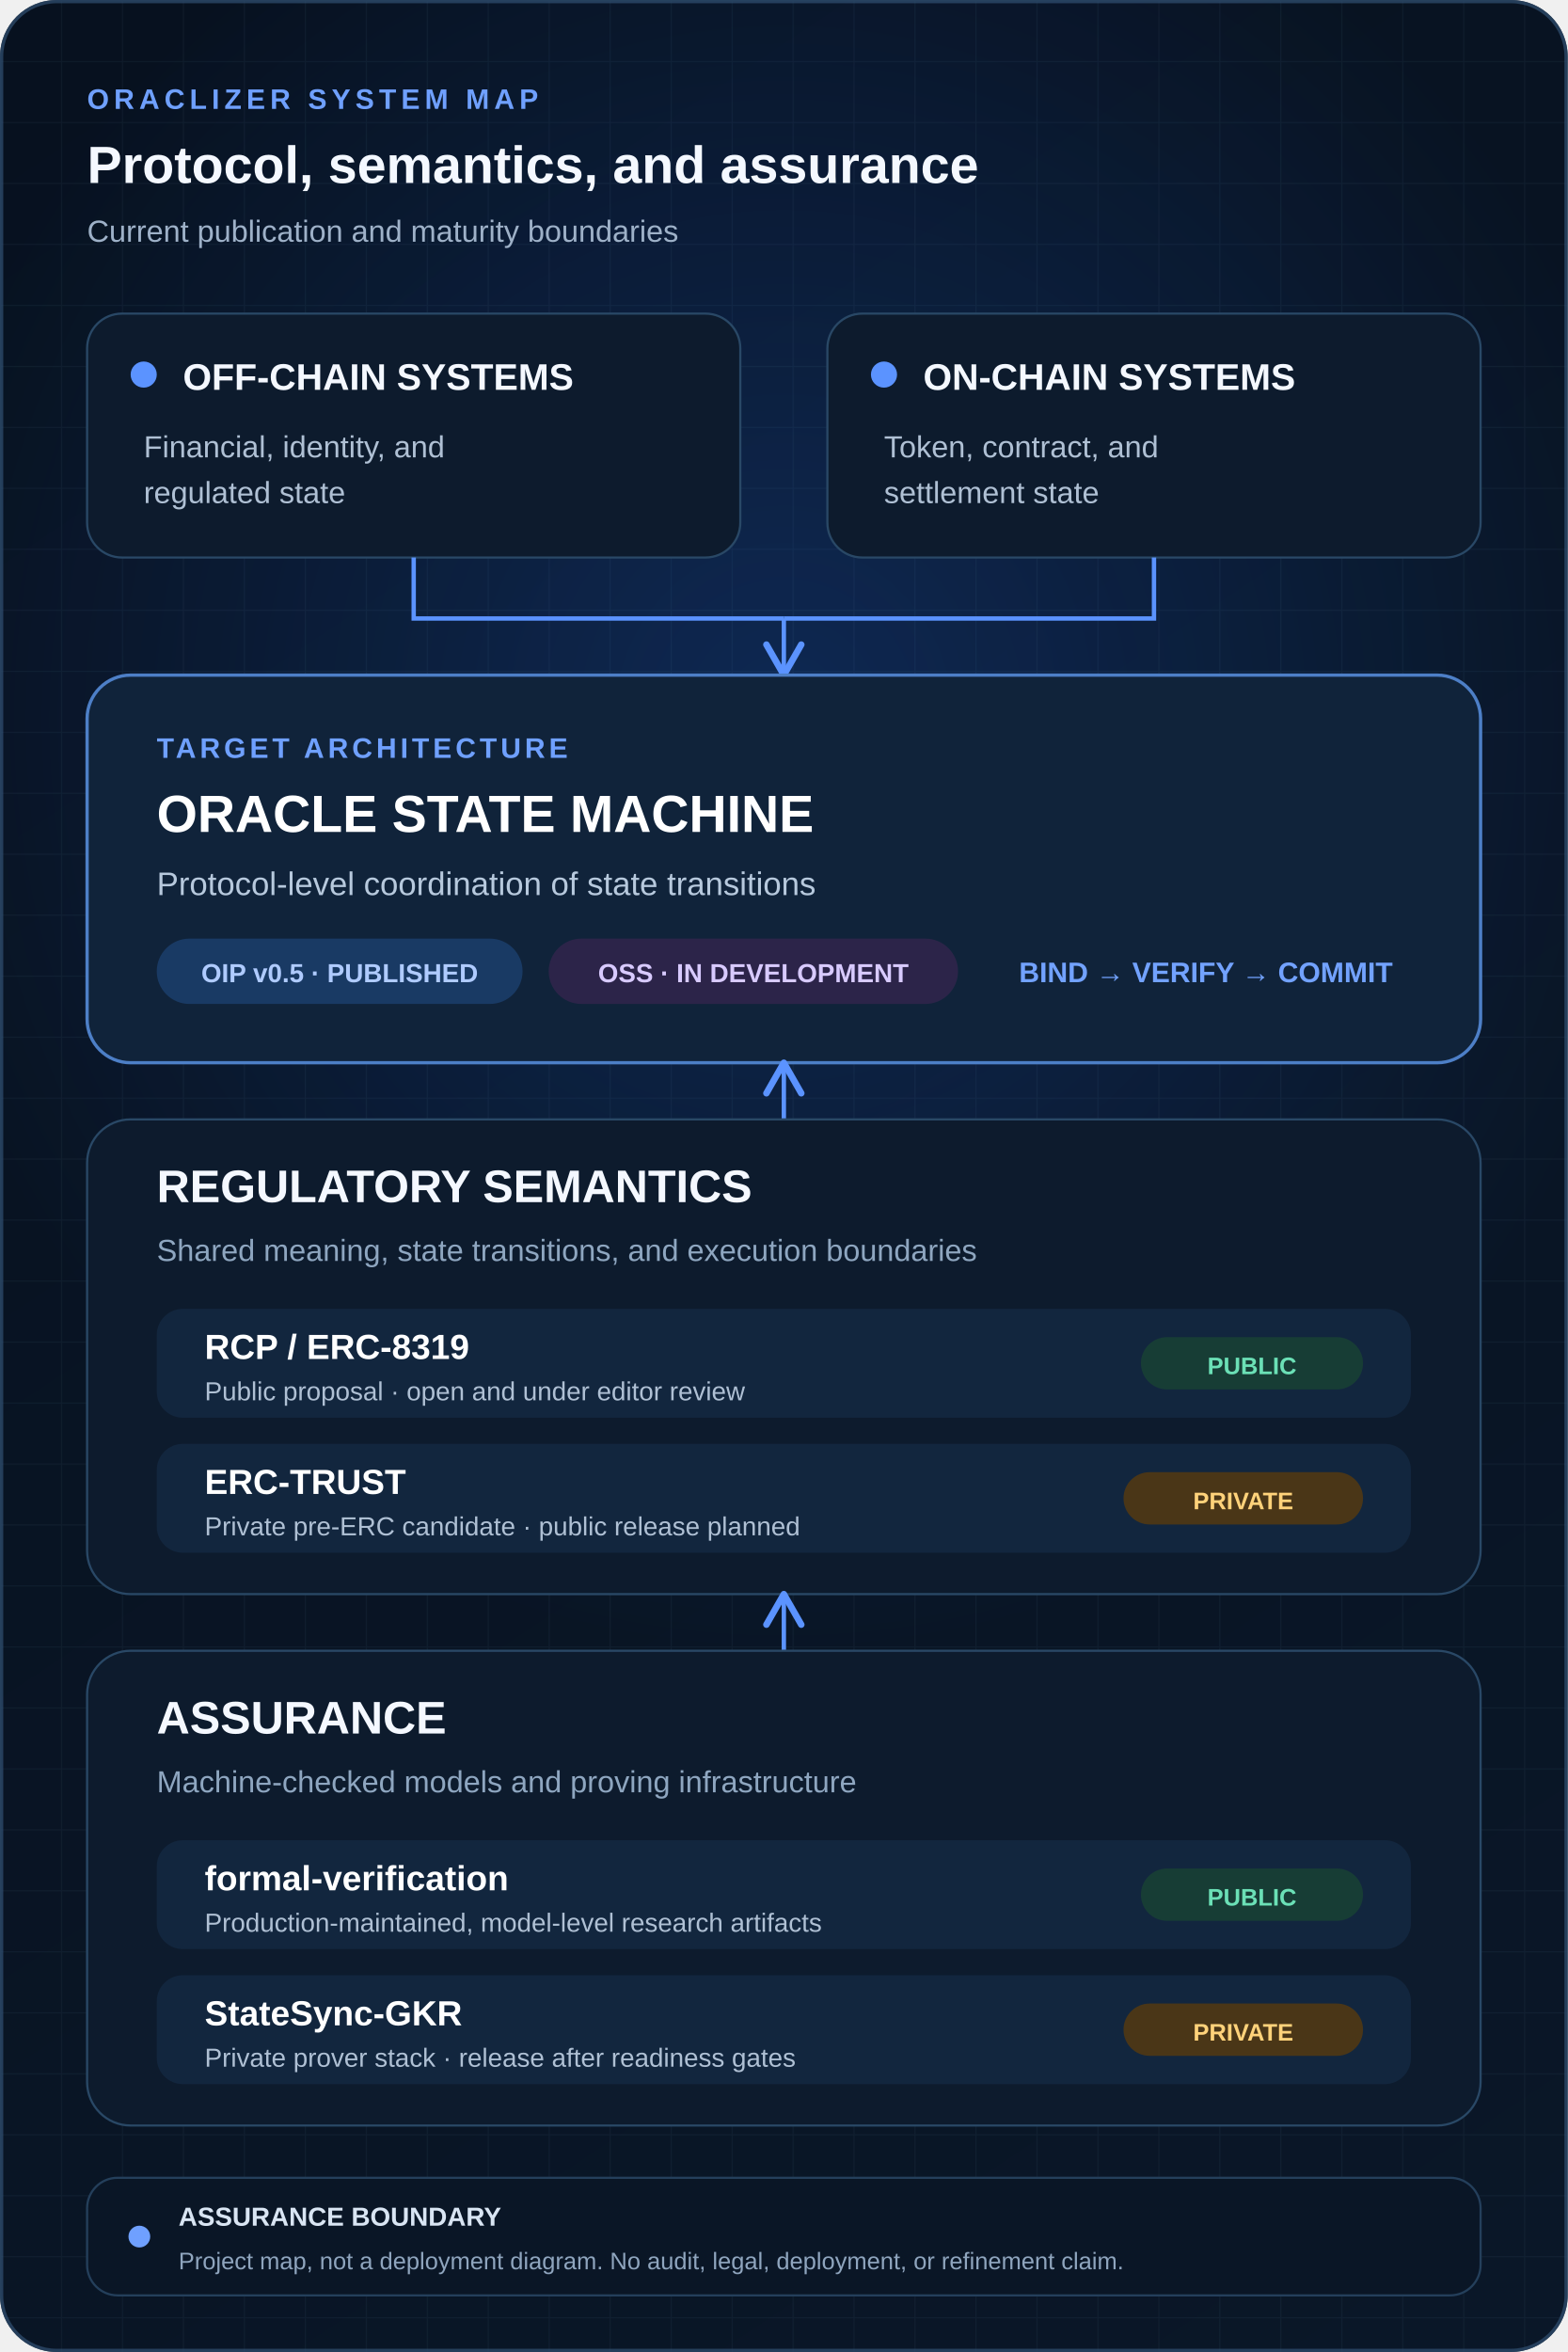
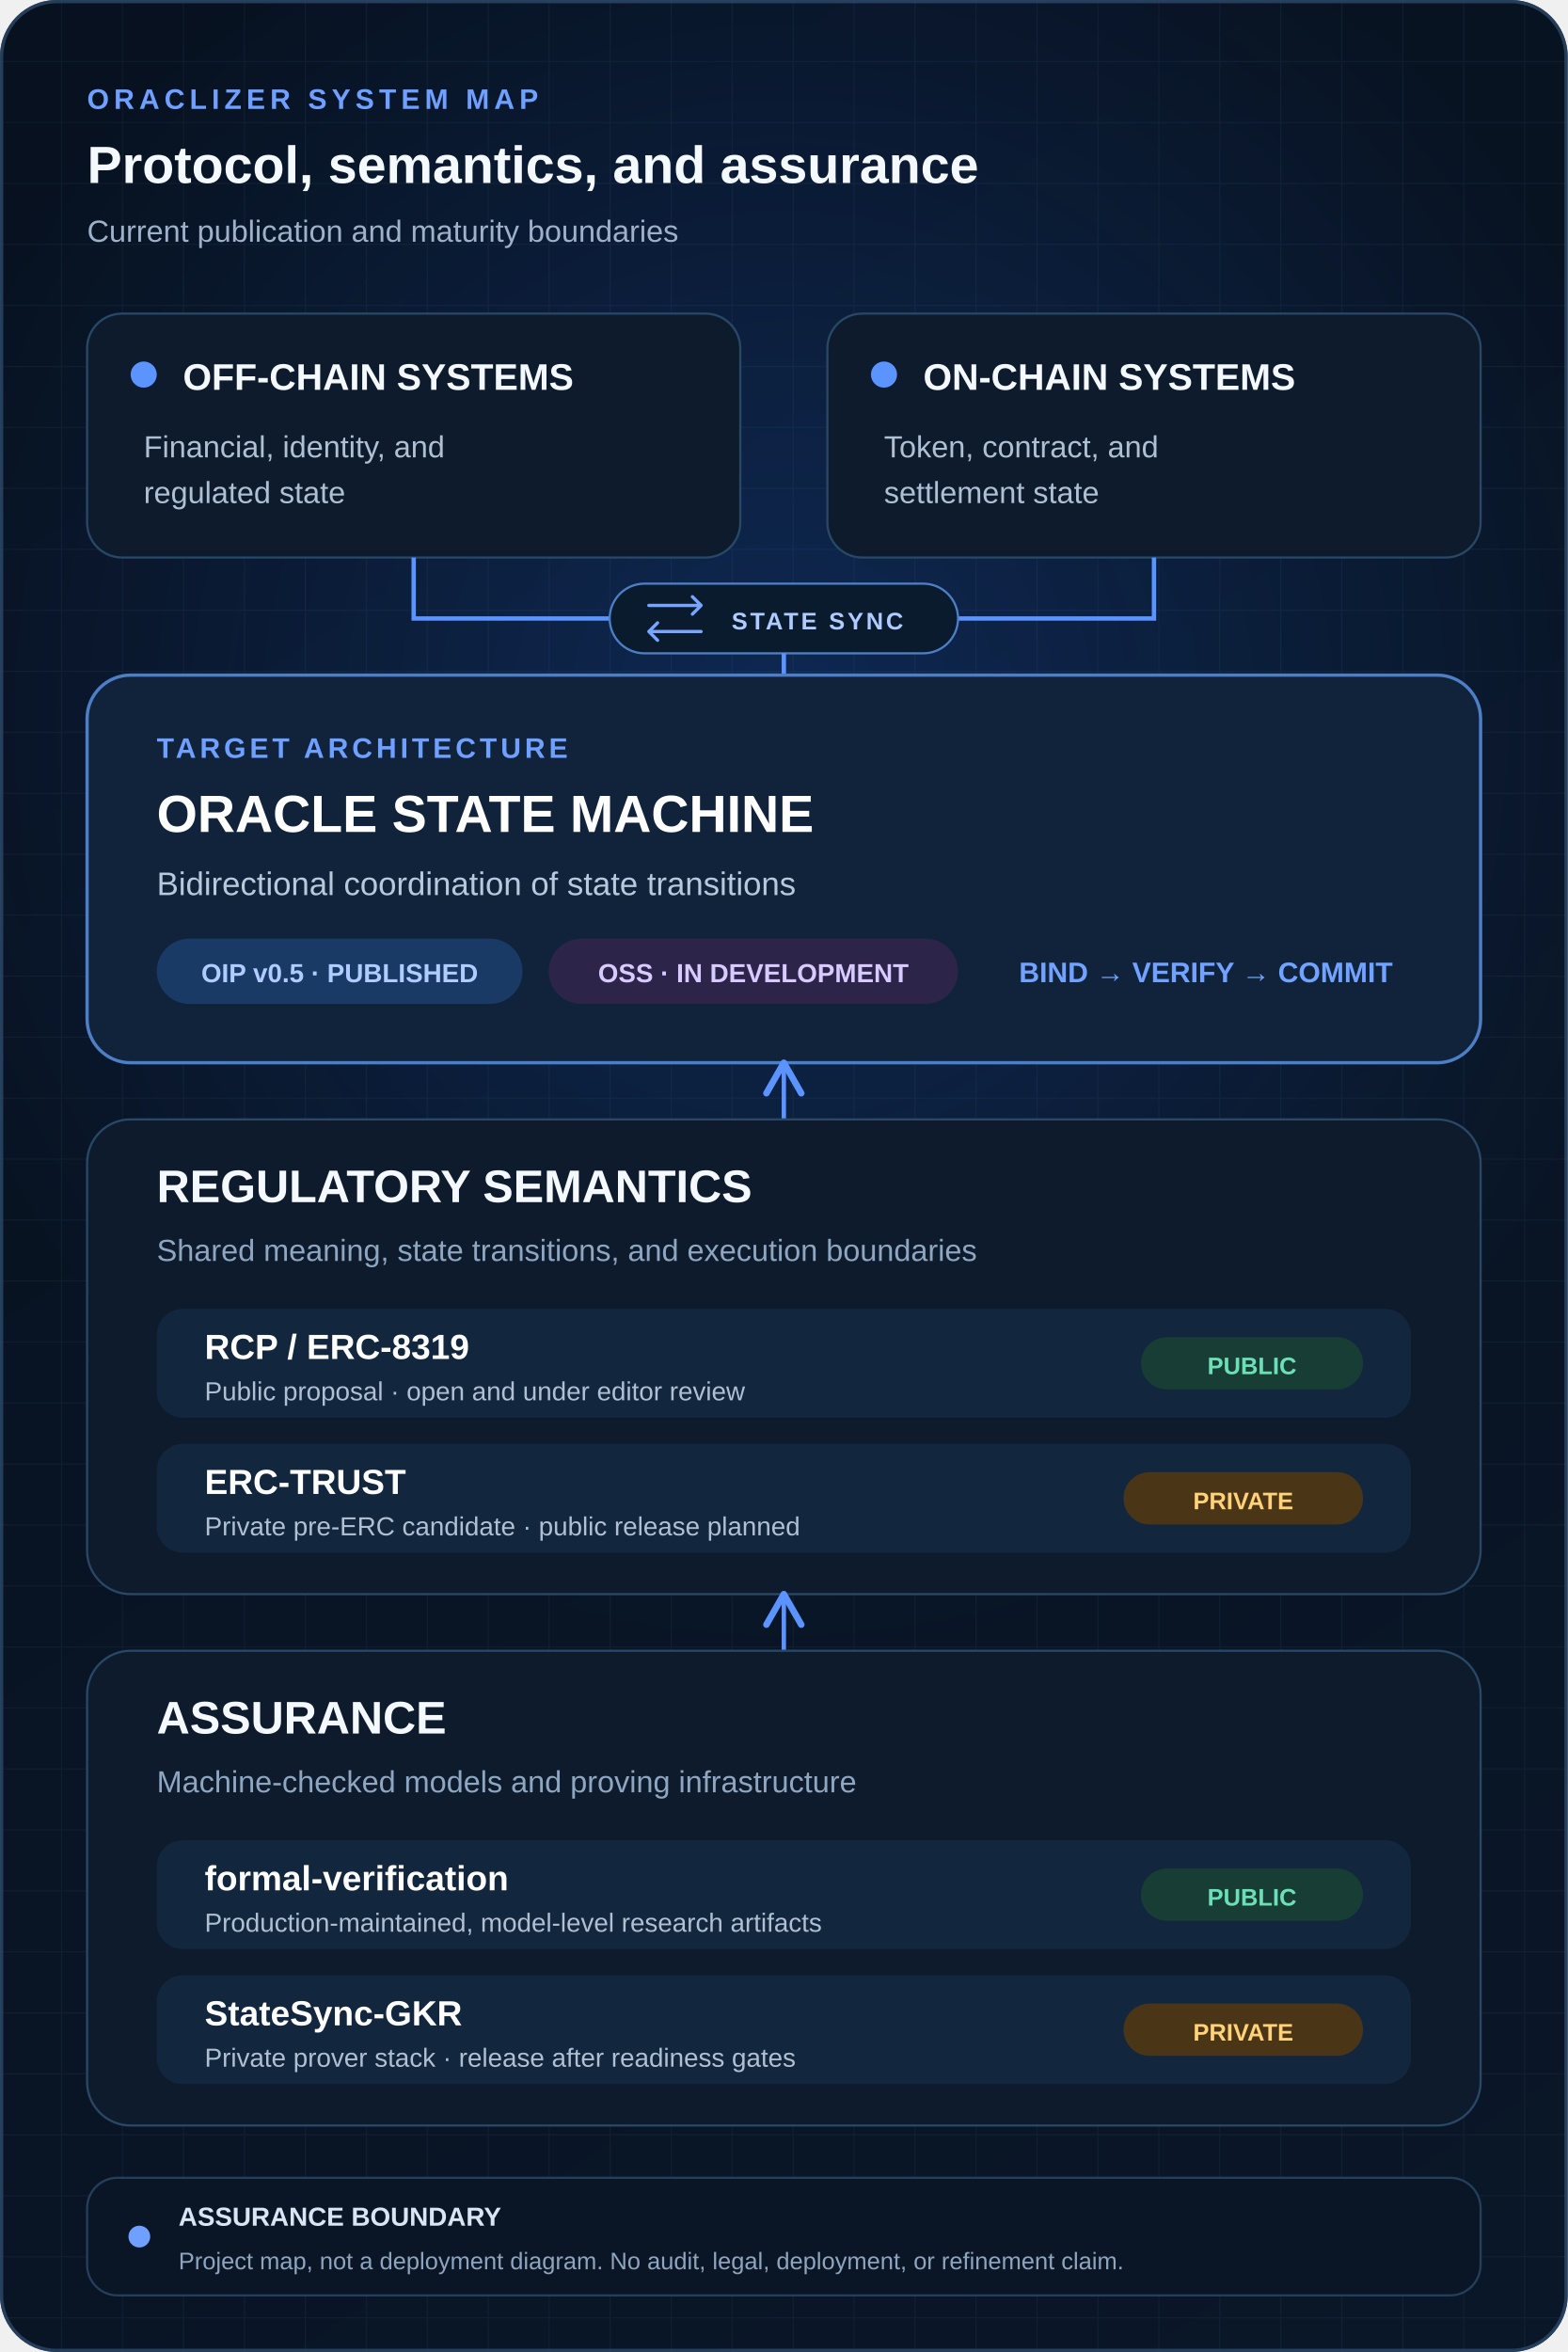
<svg xmlns="http://www.w3.org/2000/svg" width="720" height="1080" viewBox="0 0 720 1080" fill="none" role="img" aria-labelledby="title desc">
  <defs>
    <linearGradient id="bg" x1="0" y1="0" x2="720" y2="1080" gradientUnits="userSpaceOnUse">
      <stop stop-color="#07111F" />
      <stop offset="1" stop-color="#0A1728" />
    </linearGradient>
    <radialGradient id="glow" cx="0" cy="0" r="1" gradientUnits="userSpaceOnUse" gradientTransform="translate(360 330) rotate(90) scale(430 410)">
      <stop stop-color="#2473FF" stop-opacity="0.22" />
      <stop offset="1" stop-color="#2473FF" stop-opacity="0" />
    </radialGradient>
    <pattern id="grid" width="28" height="28" patternUnits="userSpaceOnUse">
      <path d="M28 0H0V28" stroke="#6E8AAC" stroke-opacity="0.08" />
    </pattern>
    <marker id="arrow" markerWidth="10" markerHeight="10" refX="8" refY="5" orient="auto" markerUnits="strokeWidth">
      <path d="M1 1L8 5L1 9" stroke="#5B93FF" stroke-width="1.5" stroke-linecap="round" stroke-linejoin="round" />
    </marker>
  </defs>
  <rect width="720" height="1080" rx="26" fill="url(#bg)" />
  <rect width="720" height="1080" rx="26" fill="url(#grid)" />
  <rect width="720" height="1080" rx="26" fill="url(#glow)" />
  <rect x="0.75" y="0.75" width="718.5" height="1078.5" rx="25.25" stroke="#315072" stroke-opacity="0.7" stroke-width="1.5" />
  <g font-family="Segoe UI, Arial, sans-serif">
    <text x="40" y="50" fill="#6FA0FF" font-size="13" font-weight="700" letter-spacing="2.2">ORACLIZER SYSTEM MAP</text>
    <text x="40" y="84" fill="#F4F8FF" font-size="24" font-weight="700">Protocol, semantics, and assurance</text>
    <text x="40" y="111" fill="#9EB1C8" font-size="14">Current publication and maturity boundaries</text>
    <rect x="40" y="144" width="300" height="112" rx="16" fill="#0D1B2D" stroke="#294866" />
    <circle cx="66" cy="172" r="6" fill="#5B93FF" />
    <text x="84" y="179" fill="#F4F8FF" font-size="17" font-weight="700">OFF-CHAIN SYSTEMS</text>
    <text x="66" y="210" fill="#AFC0D4" font-size="14">Financial, identity, and</text>
    <text x="66" y="231" fill="#AFC0D4" font-size="14">regulated state</text>
    <rect x="380" y="144" width="300" height="112" rx="16" fill="#0D1B2D" stroke="#294866" />
    <circle cx="406" cy="172" r="6" fill="#5B93FF" />
    <text x="424" y="179" fill="#F4F8FF" font-size="17" font-weight="700">ON-CHAIN SYSTEMS</text>
    <text x="406" y="210" fill="#AFC0D4" font-size="14">Token, contract, and</text>
    <text x="406" y="231" fill="#AFC0D4" font-size="14">settlement state</text>
-     <path d="M190 256V284H360" stroke="#5B93FF" stroke-width="2" />
-     <path d="M530 256V284H360" stroke="#5B93FF" stroke-width="2" />
-     <path d="M360 284V310" stroke="#5B93FF" stroke-width="2" marker-end="url(#arrow)" />
+     <g aria-label="Bidirectional synchronization between source systems and the oracle state machine">
+       <path d="M190 256V284H280" stroke="#5B93FF" stroke-width="2" />
+       <path d="M530 256V284H440" stroke="#5B93FF" stroke-width="2" />
+       <rect x="280" y="268" width="160" height="32" rx="16" fill="#0B1B2E" stroke="#4D7FC7" />
+       <path d="M298 278H322M318 274L322 278L318 282M322 290H298M302 286L298 290L302 294" stroke="#78A5FF" stroke-width="1.5" stroke-linecap="round" stroke-linejoin="round" />
+       <text x="336" y="289" fill="#AFCBFF" font-size="11" font-weight="700" letter-spacing="1.2">STATE SYNC</text>
+       <path d="M360 300V310" stroke="#5B93FF" stroke-width="2" />
+     </g>
    <rect x="40" y="310" width="640" height="178" rx="20" fill="#10233A" stroke="#4D7FC7" stroke-width="1.5" />
    <text x="72" y="348" fill="#6FA0FF" font-size="13" font-weight="700" letter-spacing="1.7">TARGET ARCHITECTURE</text>
    <text x="72" y="382" fill="#FFFFFF" font-size="24" font-weight="700">ORACLE STATE MACHINE</text>
-     <text x="72" y="411" fill="#B7C9DD" font-size="15">Protocol-level coordination of state transitions</text>
+     <text x="72" y="411" fill="#B7C9DD" font-size="15">Bidirectional coordination of state transitions</text>
    <rect x="72" y="431" width="168" height="30" rx="15" fill="#193A64" />
    <text x="156" y="451" text-anchor="middle" fill="#AFCBFF" font-size="12" font-weight="700">OIP v0.5 · PUBLISHED</text>
    <rect x="252" y="431" width="188" height="30" rx="15" fill="#2C2449" />
    <text x="346" y="451" text-anchor="middle" fill="#D8CAFF" font-size="12" font-weight="700">OSS · IN DEVELOPMENT</text>
    <text x="468" y="451" fill="#72A2FF" font-size="13" font-weight="600">BIND → VERIFY → COMMIT</text>
    <path d="M360 514V488" stroke="#5B93FF" stroke-width="2" marker-end="url(#arrow)" />
    <rect x="40" y="514" width="640" height="218" rx="20" fill="#0D1B2D" stroke="#294866" />
    <text x="72" y="552" fill="#F4F8FF" font-size="21" font-weight="700">REGULATORY SEMANTICS</text>
    <text x="72" y="579" fill="#8EA6C0" font-size="14">Shared meaning, state transitions, and execution boundaries</text>
    <rect x="72" y="601" width="576" height="50" rx="12" fill="#12263E" />
    <text x="94" y="624" fill="#FFFFFF" font-size="16" font-weight="700">RCP / ERC-8319</text>
    <text x="94" y="643" fill="#AFC0D4" font-size="12">Public proposal · open and under editor review</text>
    <rect x="524" y="614" width="102" height="24" rx="12" fill="#173D35" />
    <text x="575" y="631" text-anchor="middle" fill="#6BE0B6" font-size="11" font-weight="700">PUBLIC</text>
    <rect x="72" y="663" width="576" height="50" rx="12" fill="#12263E" />
    <text x="94" y="686" fill="#FFFFFF" font-size="16" font-weight="700">ERC-TRUST</text>
    <text x="94" y="705" fill="#AFC0D4" font-size="12">Private pre-ERC candidate · public release planned</text>
    <rect x="516" y="676" width="110" height="24" rx="12" fill="#4A3617" />
    <text x="571" y="693" text-anchor="middle" fill="#FFD27A" font-size="11" font-weight="700">PRIVATE</text>
    <path d="M360 758V732" stroke="#5B93FF" stroke-width="2" marker-end="url(#arrow)" />
    <rect x="40" y="758" width="640" height="218" rx="20" fill="#0D1B2D" stroke="#294866" />
    <text x="72" y="796" fill="#F4F8FF" font-size="21" font-weight="700">ASSURANCE</text>
    <text x="72" y="823" fill="#8EA6C0" font-size="14">Machine-checked models and proving infrastructure</text>
    <rect x="72" y="845" width="576" height="50" rx="12" fill="#12263E" />
    <text x="94" y="868" fill="#FFFFFF" font-size="16" font-weight="700">formal-verification</text>
    <text x="94" y="887" fill="#AFC0D4" font-size="12">Production-maintained, model-level research artifacts</text>
    <rect x="524" y="858" width="102" height="24" rx="12" fill="#173D35" />
    <text x="575" y="875" text-anchor="middle" fill="#6BE0B6" font-size="11" font-weight="700">PUBLIC</text>
    <rect x="72" y="907" width="576" height="50" rx="12" fill="#12263E" />
    <text x="94" y="930" fill="#FFFFFF" font-size="16" font-weight="700">StateSync-GKR</text>
    <text x="94" y="949" fill="#AFC0D4" font-size="12">Private prover stack · release after readiness gates</text>
    <rect x="516" y="920" width="110" height="24" rx="12" fill="#4A3617" />
    <text x="571" y="937" text-anchor="middle" fill="#FFD27A" font-size="11" font-weight="700">PRIVATE</text>
    <rect x="40" y="1000" width="640" height="54" rx="14" fill="#0A1626" stroke="#243F5B" />
    <circle cx="64" cy="1027" r="5" fill="#6FA0FF" />
    <text x="82" y="1022" fill="#D9E5F3" font-size="12" font-weight="700">ASSURANCE BOUNDARY</text>
    <text x="82" y="1042" fill="#8FA5BE" font-size="11">Project map, not a deployment diagram. No audit, legal, deployment, or refinement claim.</text>
  </g>
</svg>
